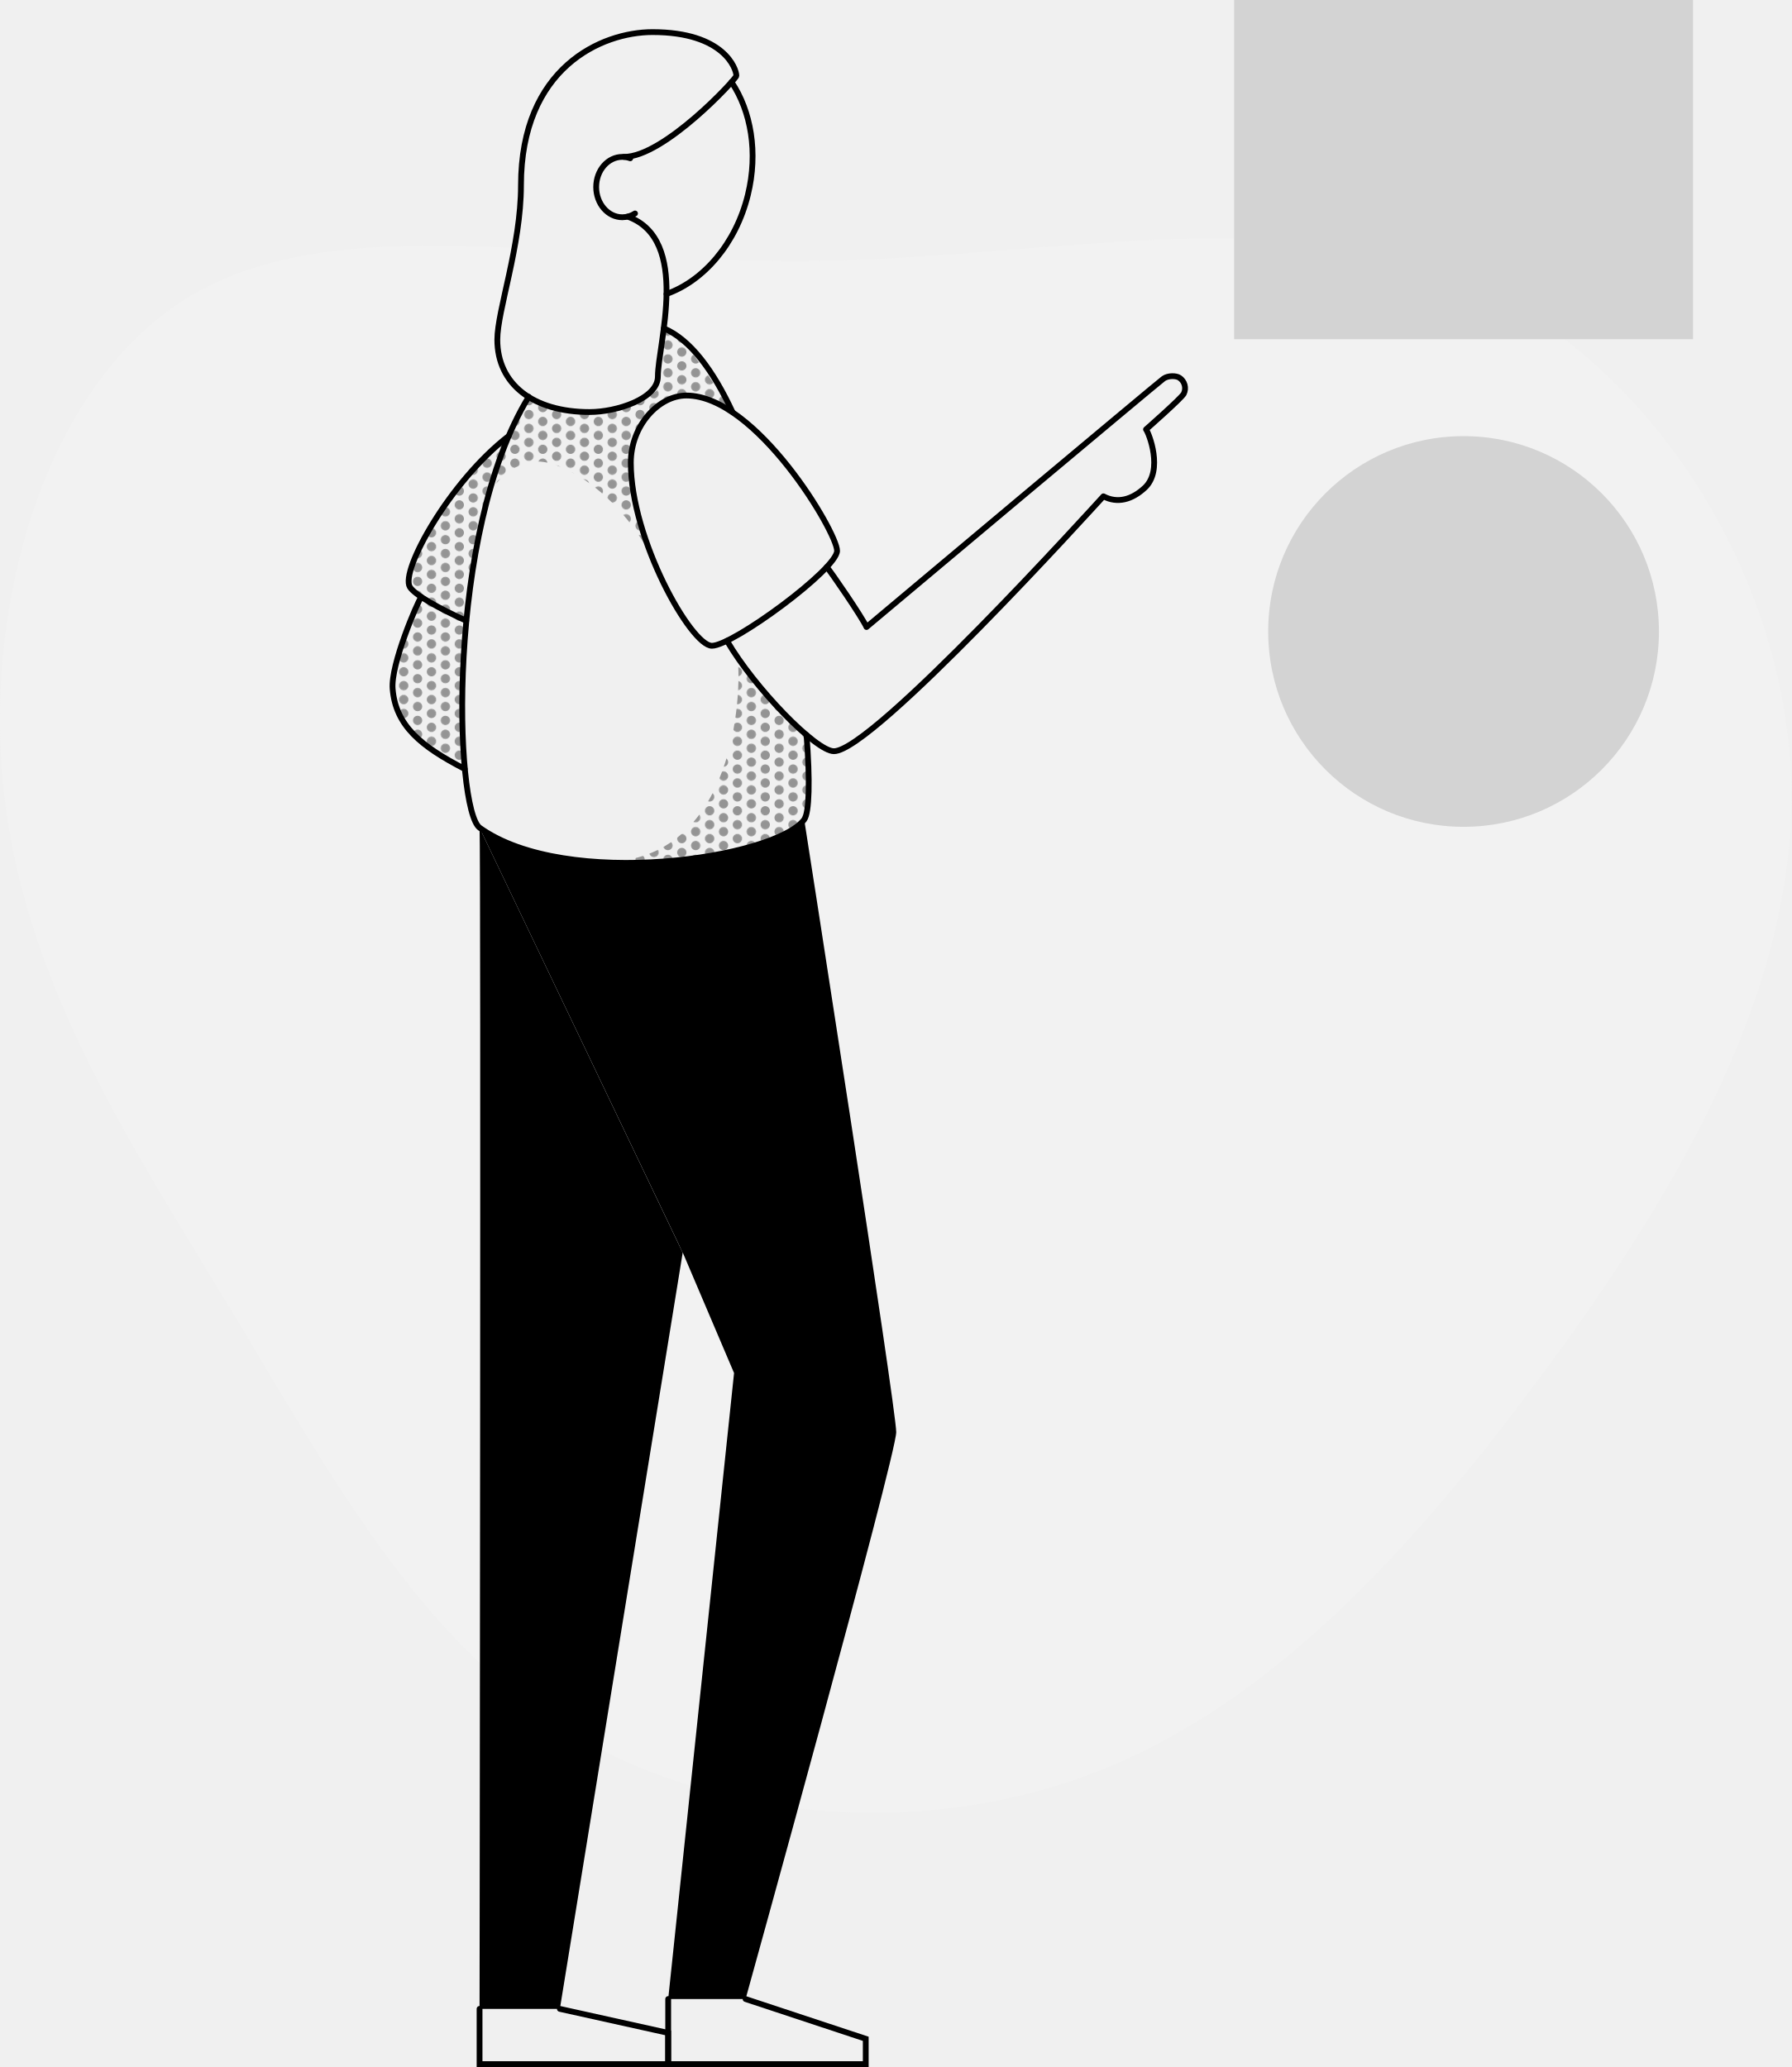
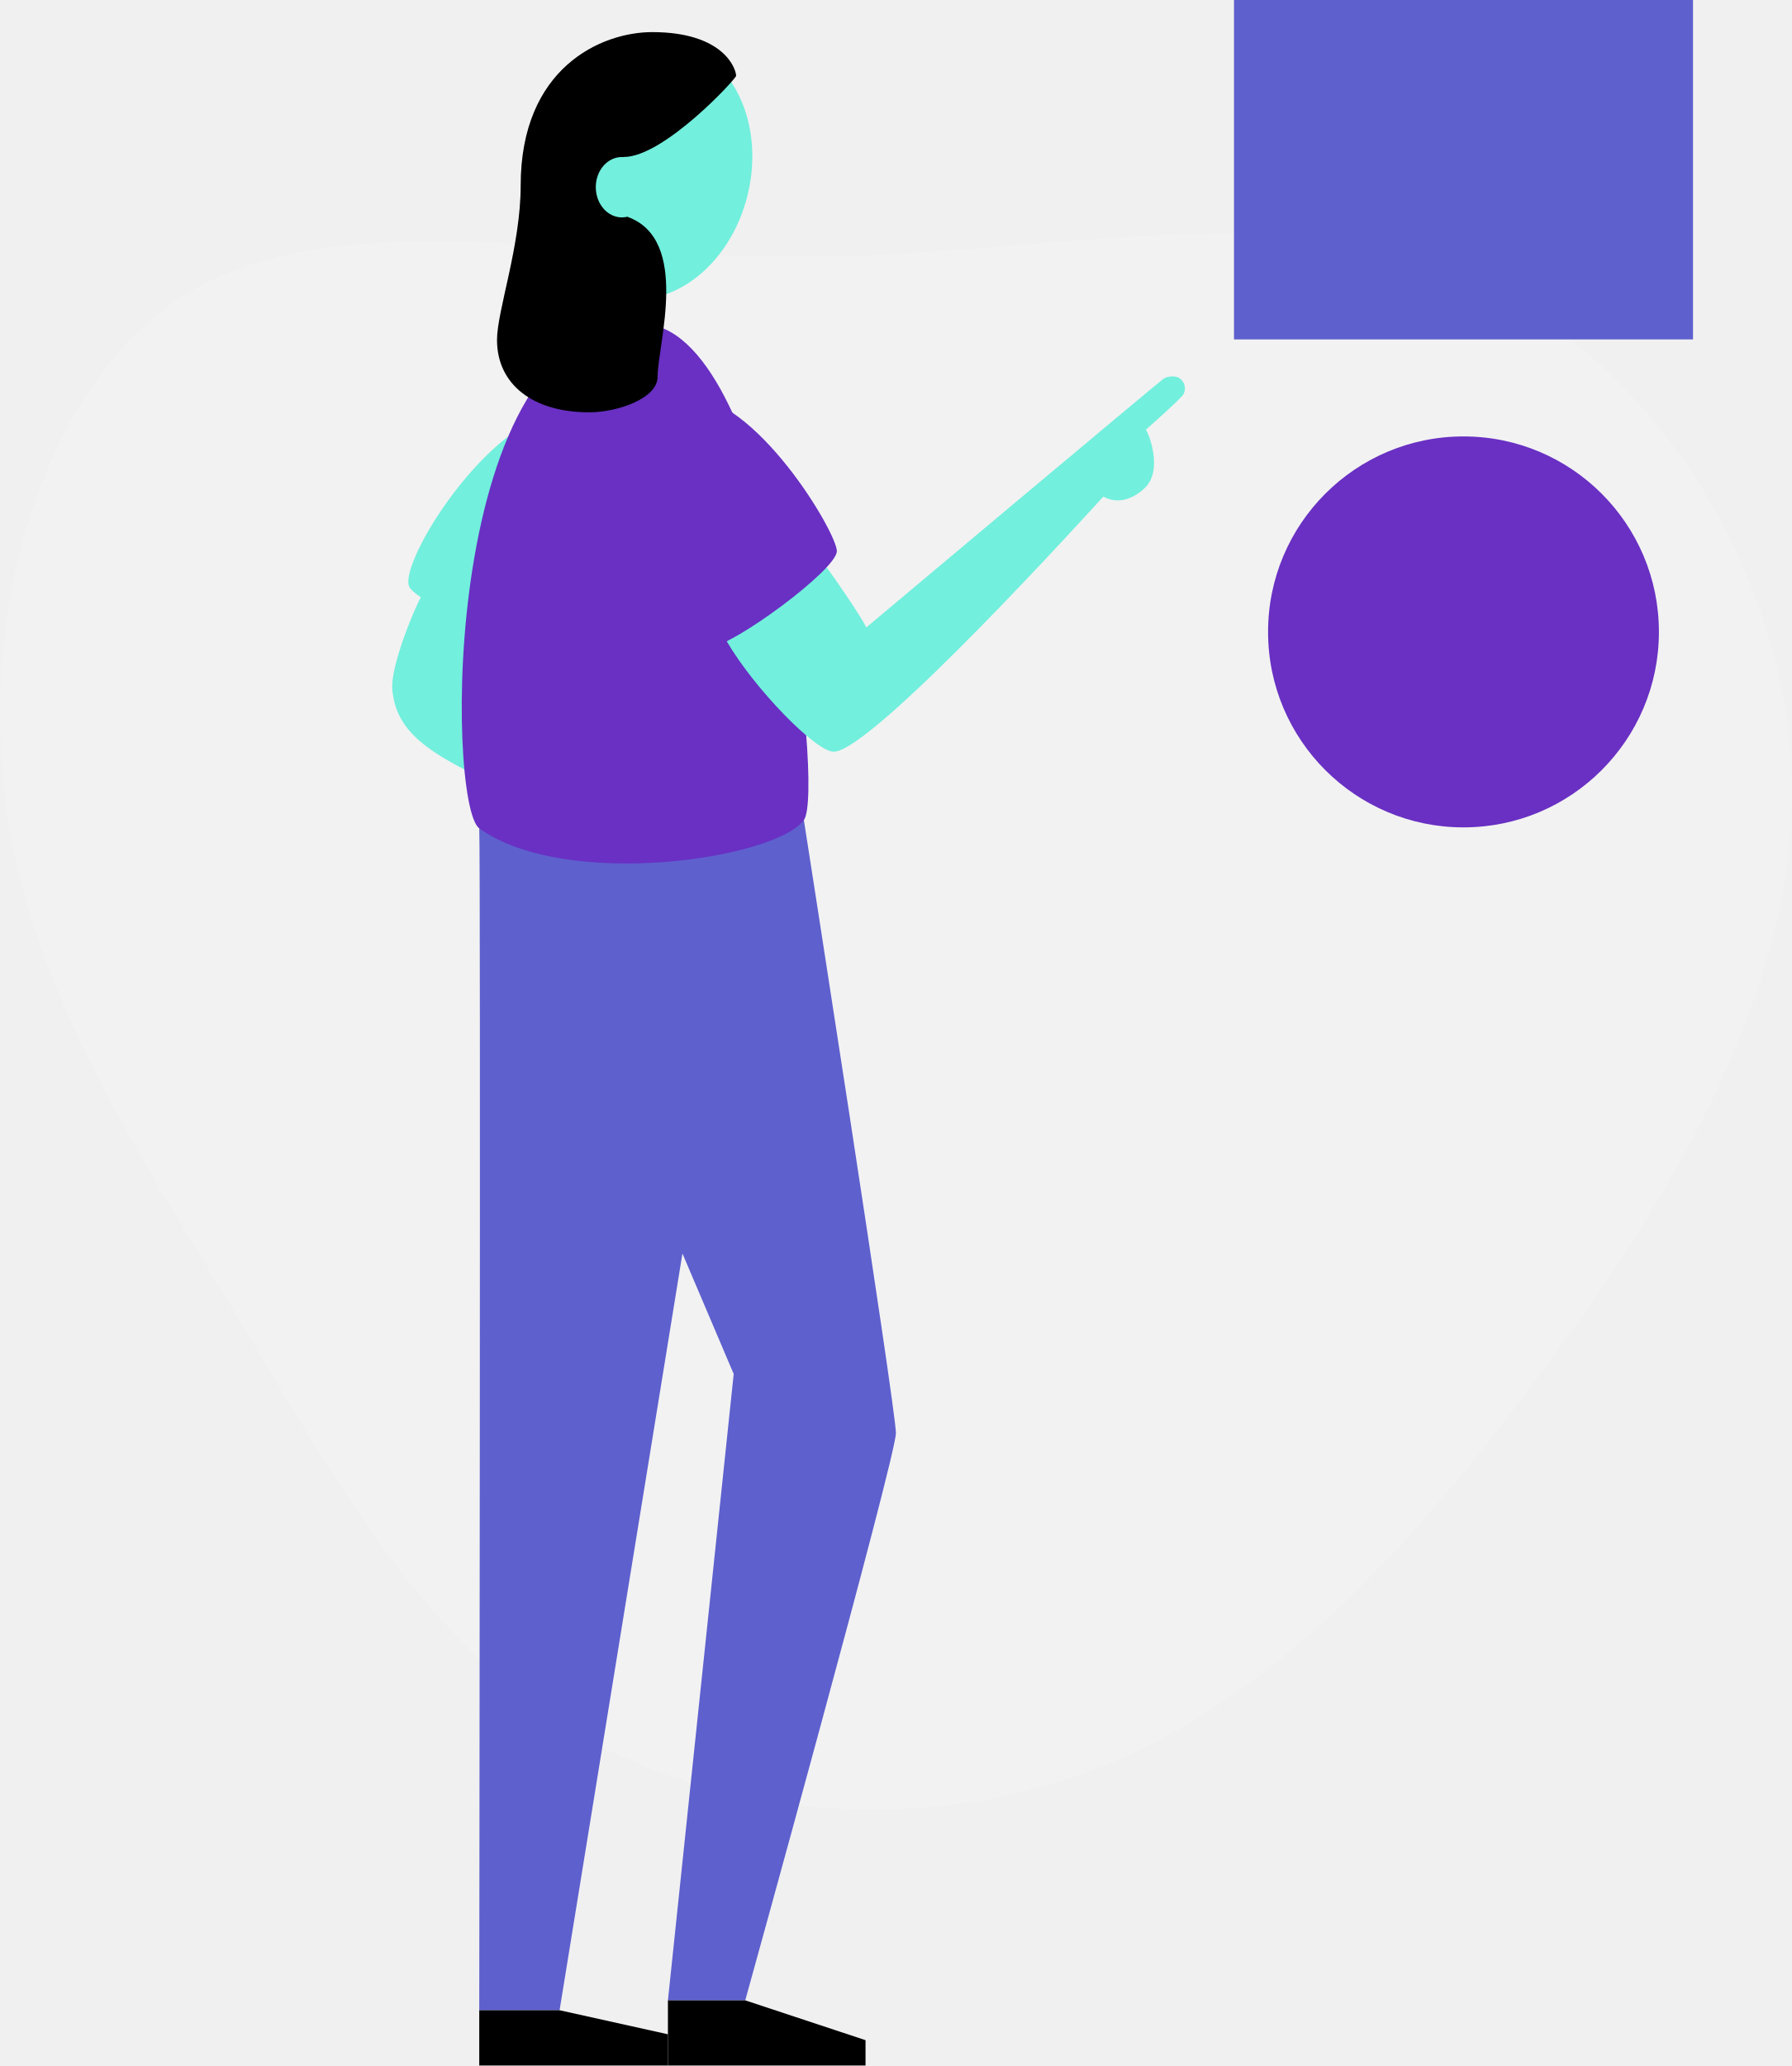
- <svg xmlns="http://www.w3.org/2000/svg" viewBox="0 0 772.96 892.03">
+ <svg xmlns="http://www.w3.org/2000/svg" width="773" height="891" viewBox="0 0 773 891" fill="none">
+   <g clip-path="url(#clip0)">
+     <path d="M630.56 118.29C710.86 152 770.2 244.35 772.88 335.38C775.4 426.57 721.25 516.25 663.75 593.53C606.42 670.64 545.75 735.18 471.14 763.53C396.38 791.86 307.54 783.99 243.84 744.42C180.31 705 142.09 633.76 99.67 563.35C57.26 493.12 11 423.55 1.78 340.57C-7.61 257.76 20.22 161.21 84.09 124.66C147.96 88.11 247.69 111.59 348.27 110.75C448.85 109.91 550.1 84.77 630.56 118.29Z" fill="#F2F2F2" />
+     <path d="M206.74 357.24C207.39 370.35 206.74 866.95 206.74 866.95H241.39L294.39 540.6C295.06 530.02 304.72 413.05 304.72 413.05L243.72 350.39L206.74 357.24Z" fill="#5E60CE" />
+     <path d="M346.78 353.7C346.78 353.7 386.48 607.7 386.48 618.04C386.48 628.38 321.48 862.7 321.48 862.7H288.13L316.5 592.54L219.23 364" fill="#5E60CE" />
+     <path d="M181.57 257.61C179.76 260.24 168.37 286.81 169.23 297.27C170.55 313.27 181.53 322.12 200.31 331.83C205.71 331.83 211.47 269.46 211.47 269.46L194.58 257.61H181.57Z" fill="#72EFDD" />
+     <path d="M219.23 188.22C193.94 207.76 172.49 246.22 176.66 253.3C178.66 256.61 189.08 262.51 200.98 267.87" fill="#72EFDD" />
+     <path d="M322.509 84.068C329.867 53.954 316.599 24.843 292.875 19.047C269.151 13.25 243.954 32.963 236.596 63.077C229.238 93.191 242.506 122.302 266.23 128.099C289.954 133.895 315.151 114.182 322.509 84.068Z" fill="#72EFDD" />
+     <path d="M276.76 139.71C333.01 139.71 355.99 341.41 346.76 353.71C334.17 370.49 244.09 384 206.76 357.25C192.4 347 190.22 139.71 276.76 139.71Z" fill="#6930C3" />
+     <path d="M206.74 866.95V890.78H288.13V877.32L241.39 866.95" fill="black" />
+     <path d="M288.13 862.7V890.78H373.37V879.86L321.52 862.7" fill="black" />
+     <path d="M356.54 244.71C358.12 246.39 371.79 266.34 373.7 270.6C377.51 267.35 499.86 164.77 501.87 163.38C503.88 161.99 507.36 162.11 508.72 163.03C509.823 163.751 510.622 164.853 510.967 166.124C511.311 167.396 511.177 168.75 510.59 169.93C509.51 171.93 494.3 185.31 494.3 185.31C495.54 186.86 501.89 202.96 493.76 210.52C488.23 215.67 481.96 217.38 475.93 214.19C471.93 218.52 376.31 324.19 359.63 324.19C351.91 324.19 325.43 297.02 313.49 276.55" fill="#72EFDD" />
+     <path d="M272 199.69C272 232.69 298 278.69 307 278.69C316 278.69 361 245.69 361 237.69C361 229.69 326 170.69 296 170.69C284 170.69 272 183.69 272 199.69Z" fill="#6930C3" />
+     <path d="M269 67.7C286.24 67.83 317.54 34.01 317.54 32.7C317.54 29.7 312.22 13.85 281.35 13.85C259.3 13.85 224.61 29.29 224.61 80C224.61 106.11 214.4 134 214.4 146.6C214.4 165.75 229.83 177.82 254.2 177.82C265.97 177.82 283.67 172.02 283.67 162.5C283.67 148.58 297.95 103.35 270.67 93.5" fill="black" />
+     <path d="M273.78 92.12C272.145 93.182 270.239 93.751 268.29 93.76C262.06 93.76 257.01 87.92 257.01 80.71C257.01 73.5 262.06 67.71 268.29 67.71C269.456 67.709 270.614 67.912 271.71 68.31" fill="#72EFDD" />
+     <path d="M730.33 0H532.32V146.38H730.33V0Z" fill="#5E60CE" />
+     <path d="M631.32 356.82C677.878 356.82 715.62 319.078 715.62 272.52C715.62 225.962 677.878 188.22 631.32 188.22C584.762 188.22 547.02 225.962 547.02 272.52C547.02 319.078 584.762 356.82 631.32 356.82Z" fill="#6930C3" />
+   </g>
  <defs>
-     <style>.cls-1,.cls-5,.cls-6{fill:none;}.cls-2{fill:#949494;}.cls-3{fill:url(#New_Pattern);}.cls-4{fill:#f2f2f2;}.cls-5,.cls-6{stroke:#000;stroke-linecap:round;stroke-width:2.5px;}.cls-5{stroke-linejoin:round;}.cls-6{stroke-miterlimit:10;}.cls-7{fill:#d3d3d3;}</style>
-     <pattern id="New_Pattern" data-name="New Pattern" width="12" height="12" patternTransform="matrix(-1, 0, 0, 1, 24.18, -28.1)" patternUnits="userSpaceOnUse" viewBox="0 0 12 12">
-       <rect class="cls-1" width="12" height="12" />
-       <rect class="cls-1" width="12" height="12" />
-       <circle class="cls-2" cx="12" cy="3" r="2" />
-       <circle class="cls-2" cx="6" r="2" />
-       <circle class="cls-2" cy="3" r="2" />
-       <circle class="cls-2" cx="12" cy="9" r="2" />
-       <circle class="cls-2" cx="6" cy="6" r="2" />
-       <circle class="cls-2" cy="9" r="2" />
-       <circle class="cls-2" cx="6" cy="12" r="2" />
-     </pattern>
+     <clipPath id="clip0">
+       <rect width="772.96" height="890.78" fill="white" />
+     </clipPath>
  </defs>
-   <g id="Layer_2" data-name="Layer 2">
-     <g id="Shadows">
-       <polygon class="cls-3" points="217.69 189.59 207.39 199.13 190.27 220.49 178.81 241.38 176.14 251.1 179.21 256.43 181.57 258.15 178.85 263.65 173.14 278.69 169.92 290.37 169.92 301 172.49 309.56 178.26 317.47 184.93 323.17 200.49 331.83 199.36 308.48 199.36 290.06 200.81 267.33 203.54 248.13 206.23 231.41 214.58 199.81 217.69 189.59" />
-       <path class="cls-3" d="M210.71,214.46c1.21-4.56,10.17-15.48,21.67-15.28S272.72,214.67,288,255a375.86,375.86,0,0,1-15.84-46.8v-14L277,182.87l9.43-9.38,8.25-2.73,14.08,3,8.28,5.71-4.83-9.38-12.05-18.81-8.48-6.72-5.33-1.79-2.12,18.58-1,6-6.06,4.88-9.88,3.75-12.81,2.41-12.81-1.24L228.37,172l-4.25,4.81-8,20.13Z" />
-       <path class="cls-3" d="M318,283.38c1.78,4.12,3.41,78.8-47.51,87.71,15.44,9.8,63.84-1.63,63.84-1.63L345,355.79l4-5.34L348,317.14,330.2,299.08Z" />
-     </g>
-     <g id="Vector">
-       <path class="cls-4" d="M772.88,337.31c-2.68-91-62-183.39-142.32-217.08-80.46-33.53-181.71-8.39-282.29-7.55-12.72.11-25.43-.18-38.06-.68l-8.52,6.25-13.41,9-2-15.12.46-1.29-1.58-.09c5.9,17.6-1.44,43.68-1.44,53.66a8.49,8.49,0,0,1-1.91,5.21l1.53-1,.75-5.06,1.9-13.81,1.2-7.16,9.32,6.51,16.72,23.83,2.85,5.9c24,15.67,45,54.48,45,60.82,0,1.43-1.44,3.66-3.86,6.36,3.08,4,14.8,21.23,16.56,25.15,3.81-3.25,126.16-105.82,128.17-107.21s5.49-1.28,6.85-.36a5.39,5.39,0,0,1,1.87,6.91c-1.08,2-16.29,15.38-16.29,15.38,1.24,1.54,7.59,17.64-.54,25.2-5.53,5.15-11.8,6.86-17.83,3.68-4,4.32-99.62,110-116.3,110-3.09,0-9.21-4.37-16.18-10.92l4.35,5.3c1.55,19.57,1.2,33.59-1,36.56-12.59,16.78-102.67,30.29-140,3.54-2.89-2.06-5.28-12.13-6.56-26.87-18.7-9.68-29.64-18.57-31-34.5-.86-10.46,10.53-37,12.34-39.65h0c-2.49-1.67-4.26-3.16-4.94-4.33-4.17-7.05,17.28-45.54,42.57-65.08l-.71,3.12A149.71,149.71,0,0,1,228.37,172c-8.6-5.4-14-12.69-14-23.45,0-8.6,4.71-24.21,7.73-41.53-53.37-2.57-101.57-1.28-138,19.6C20.22,163.14-7.61,259.69,1.78,342.5c9.22,83,55.48,152.55,97.89,222.79,42.42,70.4,80.64,141.64,144.17,181,63.7,39.56,152.54,47.44,227.3,19.11,74.6-28.33,135.28-92.87,192.61-170C721.25,518.18,775.4,428.5,772.88,337.31Z" />
-       <path class="cls-4" d="M200.41,268.14l.7.38c0-.39.07-.79.11-1.18L201,268.4Z" />
-       <path class="cls-4" d="M238.77,176.83l17,1.65,13.48-2.17,3-2.06a50.37,50.37,0,0,1-17.89,3.56c-10.67,0-19.63-2.31-26.33-6.52l1.12,1.36Z" />
-       <path d="M206.92,357.24c.65,13.11,0,509.71,0,509.71h34.65l53-326.35" />
-       <path class="cls-5" d="M181.75,257.61c-1.81,2.63-13.2,29.2-12.34,39.66,1.32,16,12.3,24.85,31.08,34.56" />
-       <path class="cls-6" d="M219.41,188.22c-25.29,19.54-46.74,58-42.58,65.08,2,3.31,12.43,9.21,24.32,14.57" />
-       <path class="cls-6" d="M315.63,35.41c8.42,12.55,11.53,30.42,7.07,48.67-5.16,21.1-19.08,37.1-35.12,42.79" />
-       <path class="cls-6" d="M348,317.14c1.55,19.57,1.2,33.59-1,36.56-12.58,16.78-102.66,30.29-140,3.54-10.82-7.74-14.72-127.53,21.14-186" />
-       <path class="cls-6" d="M286.42,141.69c11.46,4.84,21.32,18.25,29.62,36.12" />
-       <polyline class="cls-6" points="206.92 866.95 206.92 890.78 288.31 890.78 288.31 877.32 241.57 866.95" />
-       <polyline class="cls-6" points="288.31 862.7 288.31 890.78 373.55 890.78 373.55 879.86 321.7 862.7" />
-       <path class="cls-5" d="M356.72,244.71c1.57,1.68,15.25,21.63,17.16,25.89,3.81-3.25,126.16-105.83,128.17-107.22s5.49-1.27,6.85-.35a5.38,5.38,0,0,1,1.87,6.9c-1.08,2-16.29,15.38-16.29,15.38,1.24,1.55,7.58,17.65-.54,25.21-5.54,5.15-11.8,6.86-17.84,3.67-4,4.33-99.61,110-116.29,110-7.72,0-34.21-27.17-46.14-47.64" />
-       <path class="cls-6" d="M272.18,199.69c0,33,26,79,35,79s54-33,54-41-35-67-65-67C284.18,170.69,272.18,183.69,272.18,199.69Z" />
-       <path class="cls-6" d="M269.19,67.7c17.24.13,48.54-33.69,48.54-35,0-3-5.32-18.85-36.19-18.85-22.05,0-56.75,15.44-56.75,66.15,0,26.11-10.21,54-10.21,66.6,0,19.15,15.44,31.22,39.81,31.22,11.77,0,29.47-5.8,29.47-15.32,0-13.92,14.28-59.15-13-69" />
-       <path class="cls-6" d="M274,92.12a10.1,10.1,0,0,1-5.48,1.64c-6.23,0-11.28-5.84-11.28-13.05s5.05-13,11.28-13a9.94,9.94,0,0,1,3.41.6" />
-       <rect class="cls-7" x="532.5" width="198.01" height="146.38" />
-       <circle class="cls-7" cx="631.5" cy="272.52" r="84.3" />
-       <path d="M206.92,357.24a86.42,86.42,0,0,1,8.83,5.16L228,368.28l1.7,6.42,69.41,159.92-4.5,6" />
-       <path d="M347,353.7c-11.34,15.12-85.62,27.58-127.54,10.32l97.27,228.52L288.31,862.7H321.7s65-234.34,65-244.66S347,353.7,347,353.7Z" />
-     </g>
-   </g>
</svg>
